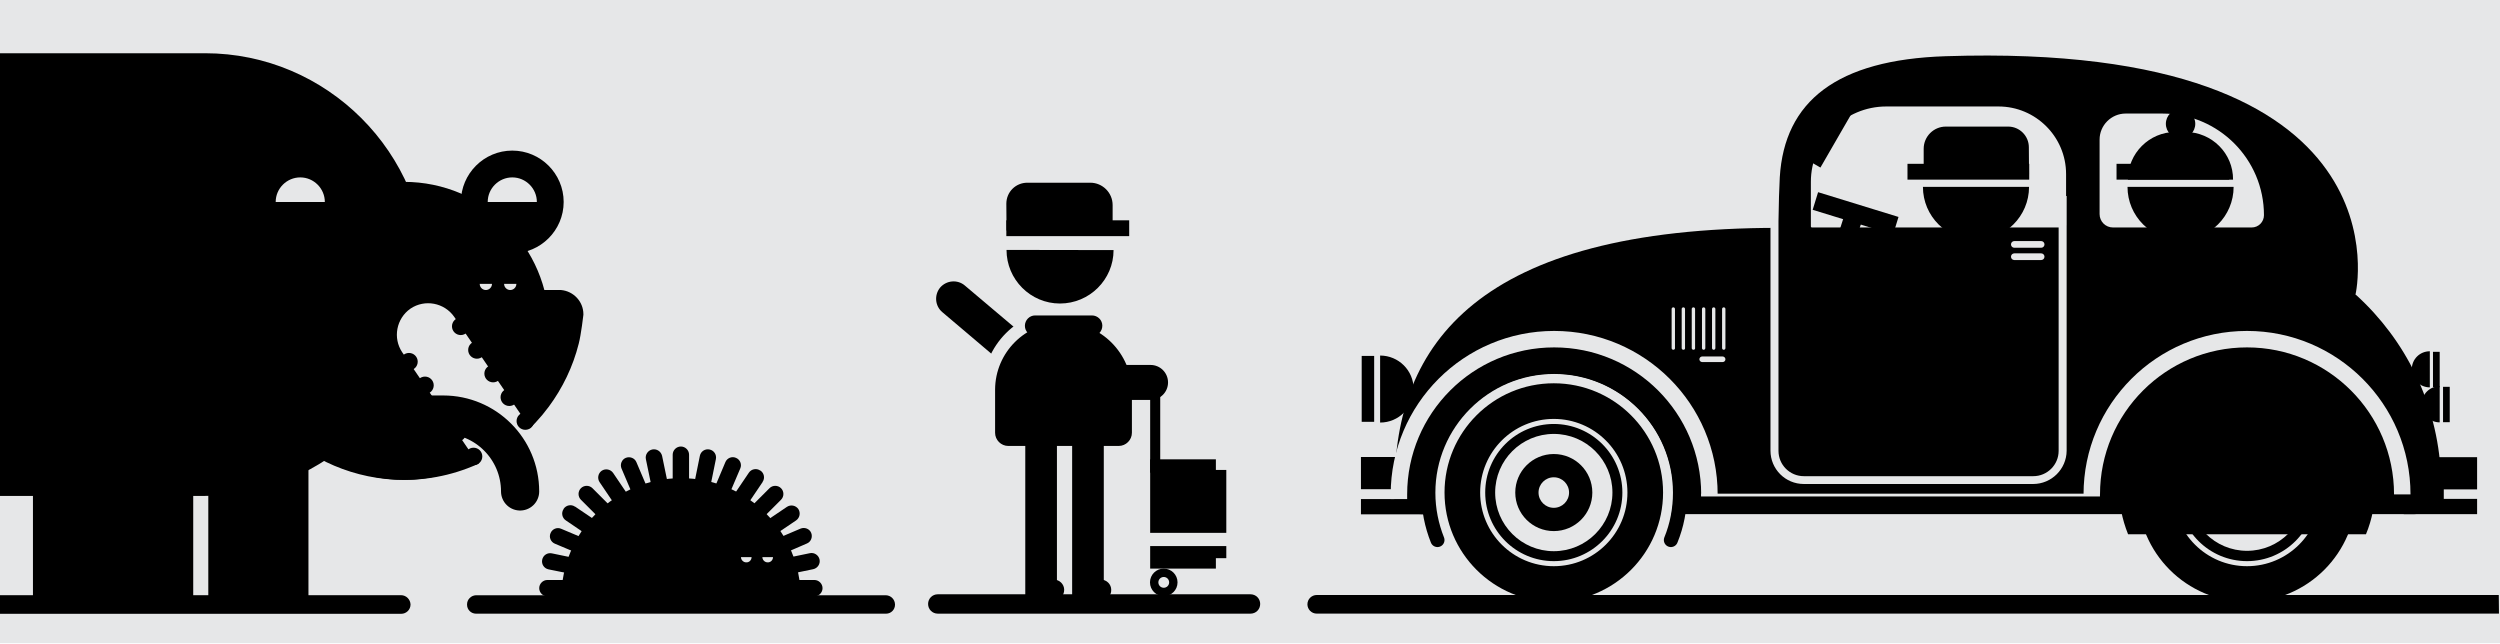
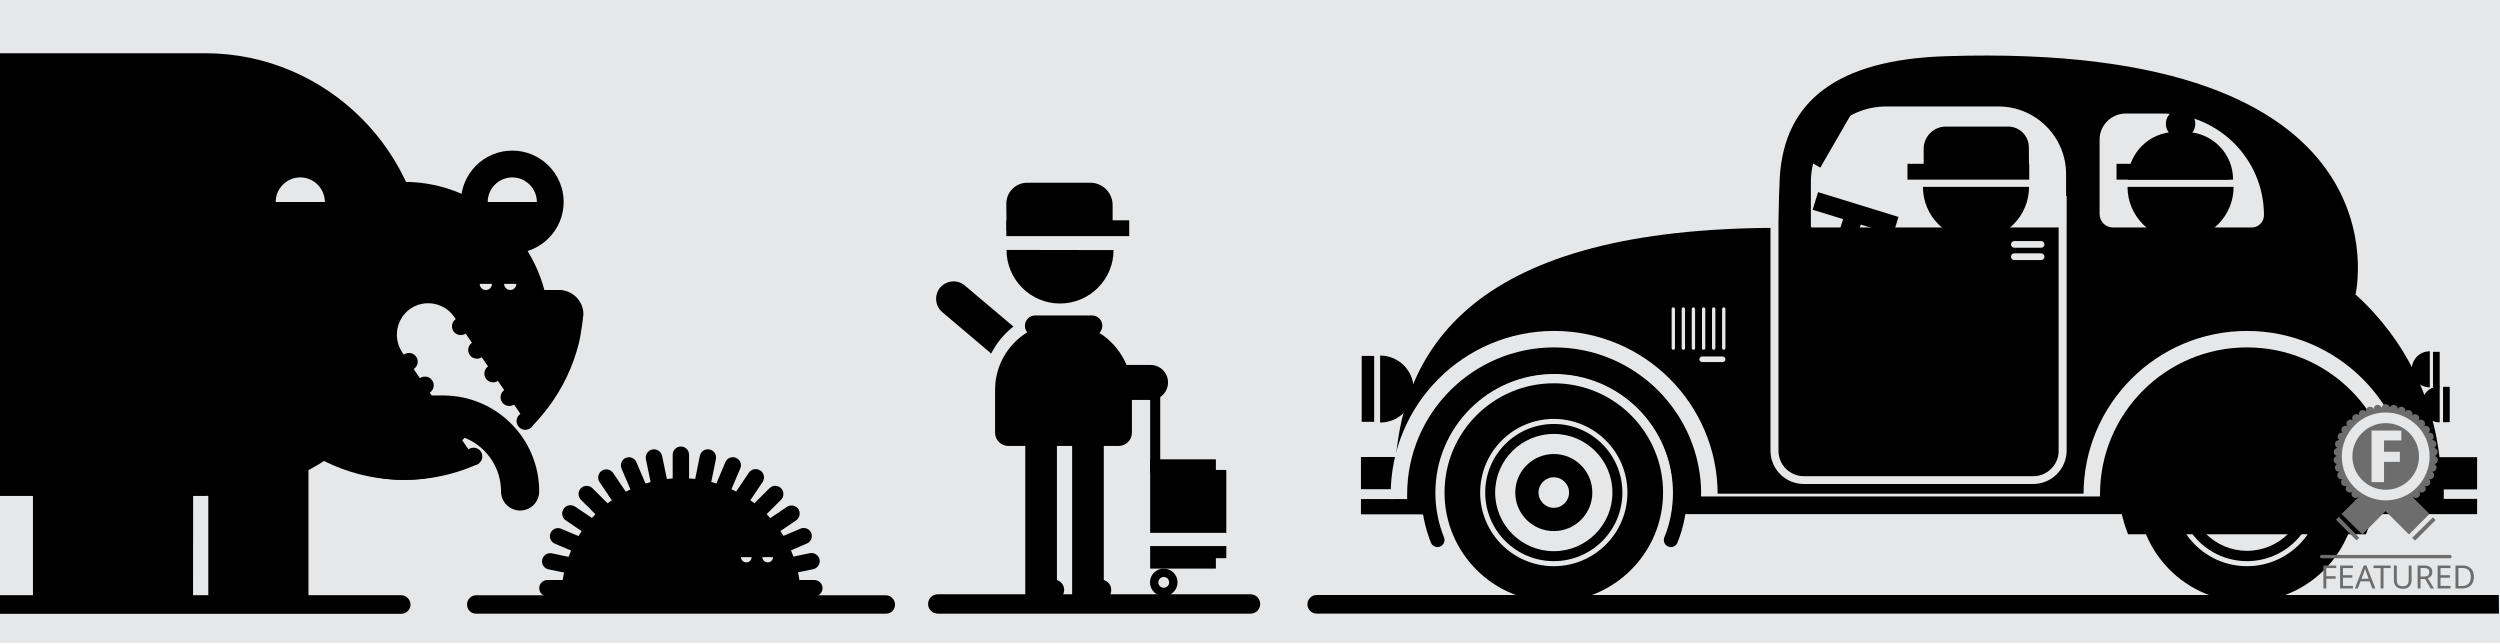
- <svg xmlns="http://www.w3.org/2000/svg" xmlns:xlink="http://www.w3.org/1999/xlink" version="1.1" x="0px" y="0px" viewBox="0 0 1343 345.5" style="enable-background:new 0 0 1343 345.5;" xml:space="preserve">
+ <svg xmlns="http://www.w3.org/2000/svg" xmlns:xlink="http://www.w3.org/1999/xlink" version="1.1" id="Layer_1" x="0px" y="0px" viewBox="0 0 1343 345.5" style="enable-background:new 0 0 1343 345.5;" xml:space="preserve">
  <style type="text/css">
	.st0{fill:#E6E7E8;}
	.st1{fill:none;stroke:#E6E7E8;stroke-width:2.715;stroke-miterlimit:10;}
	.st2{fill:none;stroke:#000000;stroke-width:7.565;stroke-linecap:round;stroke-miterlimit:10;}
	.st3{fill:none;stroke:#E6E7E8;stroke-width:8.846;stroke-miterlimit:10;}
	.st4{clip-path:url(#SVGID_2_);}
	.st5{fill:none;stroke:#000000;stroke-width:20.509;stroke-linecap:round;stroke-miterlimit:10;}
+ 	.st6{fill:#6D6D6D;}
+ 	.st7{font-family:'Almaq-Refined';}
+ 	.st8{font-size:17.27px;}
</style>
-   <g id="Layer_1">
+   <g id="Layer_1_1_">
    <rect id="Rectangle_104" class="st0" width="1343" height="345.5" />
    <g>
      <g>
        <path d="M1296.7,276.2H763.8c-8.1,0-14.6-6.6-14.6-14.6l0,0c0-76.6,44.6-139.2,206.4-139.2h216.6c76.9,0,139.2,62.3,139.2,139.2     l0,0C1311.3,269.7,1304.8,276.2,1296.7,276.2z" />
        <g>
          <path class="st0" d="M898.9,187.9L898.9,187.9c-0.5,0-0.9-0.4-0.9-0.9v-21c0-0.5,0.4-0.9,0.9-0.9l0,0c0.5,0,0.9,0.4,0.9,0.9v21      C899.9,187.5,899.4,187.9,898.9,187.9z" />
          <path class="st0" d="M904.3,187.9L904.3,187.9c-0.5,0-0.9-0.4-0.9-0.9v-21c0-0.5,0.4-0.9,0.9-0.9l0,0c0.5,0,0.9,0.4,0.9,0.9v21      C905.3,187.5,904.9,187.9,904.3,187.9z" />
          <path class="st0" d="M909.7,187.9L909.7,187.9c-0.5,0-0.9-0.4-0.9-0.9v-21c0-0.5,0.4-0.9,0.9-0.9l0,0c0.5,0,0.9,0.4,0.9,0.9v21      C910.7,187.5,910.3,187.9,909.7,187.9z" />
          <path class="st0" d="M915.2,187.9L915.2,187.9c-0.5,0-0.9-0.4-0.9-0.9v-21c0-0.5,0.4-0.9,0.9-0.9l0,0c0.5,0,0.9,0.4,0.9,0.9v21      C916.1,187.5,915.7,187.9,915.2,187.9z" />
          <path class="st0" d="M920.6,187.9L920.6,187.9c-0.5,0-0.9-0.4-0.9-0.9v-21c0-0.5,0.4-0.9,0.9-0.9l0,0c0.5,0,0.9,0.4,0.9,0.9v21      C921.5,187.5,921.1,187.9,920.6,187.9z" />
          <path class="st0" d="M926,187.9L926,187.9c-0.5,0-0.9-0.4-0.9-0.9v-21c0-0.5,0.4-0.9,0.9-0.9l0,0c0.5,0,0.9,0.4,0.9,0.9v21      C926.9,187.5,926.5,187.9,926,187.9z" />
        </g>
        <rect x="1300.7" y="245.6" width="30" height="17.3" />
        <rect x="1291.3" y="268" width="39.4" height="8.2" />
        <rect x="1307.3" y="247.2" width="5.5" height="27.3" />
        <rect x="731.1" y="245.5" width="30" height="17.3" />
        <rect x="731.1" y="268.1" width="39.4" height="8.2" />
        <rect x="749" y="247.2" width="5.5" height="27.3" />
        <g>
          <path d="M741.4,191c9.9,0,18,8,18,18c0,9.9-8,18-18,18" />
          <rect x="731.5" y="191.2" width="6.7" height="35.4" />
        </g>
        <g>
          <path d="M1310.6,226.9c-5.3,0-9.7-4.3-9.7-9.7s4.3-9.7,9.7-9.7" />
          <rect x="1312.4" y="207.8" width="3.6" height="19" />
        </g>
        <g>
          <path d="M1305.3,208.1c-5.3,0-9.7-4.3-9.7-9.7s4.3-9.7,9.7-9.7" />
          <rect x="1307" y="189" width="3.6" height="19" />
        </g>
        <path d="M1265.4,158.1c0,0,31.6-136.2-220.3-127.9c-58.4,1.9-86.5,24.2-89,65c-0.8,18.4-1.2,29.5-1.2,29.5s77.3,1.2,79,0.6     L1265.4,158.1z" />
        <path class="st0" d="M1092.2,260H969c-9.9,0-17.9-8-17.9-17.9V105.6h4.3v136.6c0,7.5,6.1,13.6,13.6,13.6h123.3     c7.5,0,13.6-6.1,13.6-13.6V105.3h4.3v136.9C1110.1,252,1102.1,260,1092.2,260z" />
        <path class="st0" d="M1108.6,122.2H973.4c-0.3,0-0.6-0.2-0.6-0.6V97.7c0-22.3,18.2-40.5,40.5-40.5h60.3c20,0,36.3,16.3,36.3,36.3     v27.3C1110,121.6,1109.3,122.2,1108.6,122.2z" />
        <path class="st0" d="M1209.6,122.2h-74.5c-4,0-7.2-3.2-7.2-7.2V75c0-7.7,6.3-14,14-14h19.7c30.2,0,54.6,24.5,54.6,54.6l0,0     C1216.2,119.2,1213.3,122.2,1209.6,122.2z" />
        <path class="st0" d="M1096.5,139.7h-14.4c-1,0-1.8-0.8-1.8-1.8l0,0c0-1,0.8-1.8,1.8-1.8h14.4c1,0,1.8,0.8,1.8,1.8l0,0     C1098.3,138.9,1097.5,139.7,1096.5,139.7z" />
        <path class="st0" d="M1096.5,133.1h-14.4c-1,0-1.8-0.8-1.8-1.8l0,0c0-1,0.8-1.8,1.8-1.8h14.4c1,0,1.8,0.8,1.8,1.8l0,0     C1098.3,132.3,1097.5,133.1,1096.5,133.1z" />
        <path class="st0" d="M925.4,194.5h-11c-0.8,0-1.5-0.7-1.5-1.5l0,0c0-0.8,0.7-1.5,1.5-1.5h11c0.8,0,1.5,0.7,1.5,1.5l0,0     C926.9,193.9,926.2,194.5,925.4,194.5z" />
        <rect x="913.8" y="265.2" class="st0" width="214.3" height="1.5" />
        <circle class="st0" cx="834.7" cy="265" r="64.3" />
        <g>
          <g>
            <circle cx="834.7" cy="264.6" r="58.7" />
            <circle class="st0" cx="834.7" cy="264.6" r="31.5" />
          </g>
          <circle class="st1" cx="834.7" cy="264.6" r="38.2" />
          <circle cx="834.7" cy="264.6" r="20.7" />
          <circle class="st0" cx="834.7" cy="264.6" r="8.2" />
        </g>
        <path class="st2" d="M897.6,290.1c3.2-7.8,4.9-16.4,4.9-25.4c0-37.3-30.3-67.6-67.6-67.6s-67.6,30.3-67.6,67.6     c0,9,1.8,17.6,4.9,25.4" />
        <circle class="st0" cx="1207.1" cy="264.6" r="67.6" />
        <path class="st3" d="M1290.5,265.6c0-46.1-37.4-83.4-83.4-83.4c-46.1,0-83.4,37.4-83.4,83.4" />
        <path class="st3" d="M918.3,265.6c0-46.1-37.4-83.4-83.4-83.4c-46.1,0-83.4,37.4-83.4,83.4v2.5" />
        <g>
          <g>
            <circle cx="1207.1" cy="264.6" r="58.7" />
            <circle class="st0" cx="1207.1" cy="264.6" r="31.3" />
          </g>
          <circle class="st1" cx="1207.1" cy="264.6" r="38.2" />
          <circle cx="1207.1" cy="264.6" r="20.7" />
          <circle class="st0" cx="1207.1" cy="264.6" r="8.2" />
        </g>
-         <path d="M1271,287c3.3-7.9,5-16.7,5-25.9c0-38-30.9-68.9-68.9-68.9c-38,0-68.9,30.9-68.9,68.9c0,9.2,1.8,17.9,5,25.9" />
+         <path d="M1271,287c3.3-7.9,5-16.7,5-25.9c0-38-30.9-68.9-68.9-68.9s-68.9,30.9-68.9,68.9c0,9.2,1.8,17.9,5,25.9" />
      </g>
      <g>
        <rect x="1137" y="88" width="60.5" height="8.5" />
        <path d="M1199.9,100.4c0,15.7-12.8,28.5-28.5,28.5s-28.5-12.8-28.5-28.5" />
        <path d="M1199.6,96.5h-56.4c-0.1,0-0.1,0-0.1-0.1l0,0c0-14,11.5-25.5,25.5-25.5h5.6C1188.2,71,1199.7,82.4,1199.6,96.5     L1199.6,96.5C1199.7,96.5,1199.7,96.5,1199.6,96.5z" />
        <circle cx="1171.4" cy="66.5" r="7.9" />
      </g>
      <g>
        <g>
          <polygon points="995.2,134.2 985.8,131.2 990.9,115.3 1000.4,118.2     " />
-           <rect x="991.8" y="92" transform="matrix(0.2943 -0.9557 0.9557 0.2943 593.9579 1033.49)" width="9.9" height="45.2" />
+           <rect x="991.9" y="92" transform="matrix(0.2943 -0.9557 0.9557 0.2943 593.9092 1033.566)" width="9.9" height="45.2" />
        </g>
        <path d="M1090,100.4c0,15.7-12.8,28.5-28.5,28.5s-28.5-12.8-28.5-28.5" />
        <rect x="1024.7" y="88" width="65.4" height="8.5" />
        <path d="M1090,93.6h-56.6V79.9c0-6.5,5.3-11.9,11.9-11.9h33.5c6.1,0,11.1,5,11.1,11.1L1090,93.6L1090,93.6z" />
-         <rect x="966.4" y="69.9" transform="matrix(0.5 -0.866 0.866 0.5 427.2711 887.9653)" width="32.5" height="8" />
+         <rect x="966.3" y="69.9" transform="matrix(0.5 -0.866 0.866 0.5 427.2522 887.9141)" width="32.5" height="8" />
      </g>
    </g>
    <g id="Group_98" transform="translate(454.743 0.034)">
      <path id="Path_118_2_" d="M887.6,319.6L887.6,319.6h-635c-2.7,0-5,2.2-5,5l0,0c0,2.7,2.2,5,5,5h635.1" />
    </g>
    <g id="Group_103" transform="translate(0 204.265)">
      <path id="Path_119" d="M475.9,115.5H255.7c-2.6,0.1-4.8,2.2-4.8,4.9v0.2c0,2.7,2.2,4.8,4.8,4.8H476c2.7,0,4.8-2.2,4.8-4.8v-0.2    C480.7,117.7,478.6,115.6,475.9,115.5z" />
      <g id="Group_102" transform="translate(38.769)">
        <g id="Group_100">
          <path id="Path_120" d="M262.8,116.9c0-35.5,28.8-64.3,64.3-64.3s64.3,28.8,64.3,64.3" />
          <g id="Group_99">
-             <path id="Path_121" d="M371.6,111.7L371.6,111.7c0-2.4,2-4.4,4.4-4.4h22.7c2.4,0,4.4,2,4.4,4.4l0,0l0,0c0,2.4-2,4.4-4.4,4.4       H376C373.6,116.1,371.6,114.2,371.6,111.7C371.6,111.7,371.6,111.7,371.6,111.7L371.6,111.7z" />
+             <path id="Path_121" d="M371.6,111.7L371.6,111.7c0-2.4,2-4.4,4.4-4.4h22.7c2.4,0,4.4,2,4.4,4.4l0,0l0,0c0,2.4-2,4.4-4.4,4.4       H376C373.6,116.1,371.6,114.2,371.6,111.7L371.6,111.7L371.6,111.7z" />
            <path id="Path_122" d="M370.7,102.7L370.7,102.7c-0.5-2.4,1.1-4.7,3.4-5.2l22.2-4.6c2.4-0.5,4.7,1.1,5.2,3.4l0,0       c0.5,2.4-1.1,4.7-3.4,5.2l-22.2,4.6C373.5,106.6,371.2,105.1,370.7,102.7L370.7,102.7z" />
            <path id="Path_123" d="M368.1,94.3L368.1,94.3c-0.9-2.2,0.1-4.8,2.3-5.7l0,0l20.9-8.9c2.2-0.9,4.8,0.1,5.7,2.3l0,0l0,0       c0.9,2.2-0.1,4.8-2.3,5.7l0,0l-20.8,9C371.7,97.6,369.1,96.6,368.1,94.3C368.2,94.4,368.1,94.3,368.1,94.3z" />
            <path id="Path_124" d="M364,86.8L364,86.8c-1.3-2-0.8-4.7,1.2-6.1L384,68c2-1.3,4.7-0.8,6.1,1.2l0,0c1.3,2,0.8,4.7-1.2,6.1       L370.1,88C368.1,89.3,365.4,88.8,364,86.8z" />
            <path id="Path_125" d="M358.6,80.2L358.6,80.2c-1.7-1.7-1.7-4.5,0-6.2l16-16c1.7-1.7,4.5-1.7,6.2,0l0,0c1.7,1.7,1.7,4.5,0,6.2       l-16,16C363.1,81.9,360.3,81.9,358.6,80.2z" />
            <path id="Path_126" d="M352,74.7L352,74.7c-2-1.3-2.6-4.1-1.2-6.1c0,0,0,0,0-0.1l12.7-18.8c1.3-2,4.1-2.6,6.1-1.2       c0,0,0,0,0.1,0l0,0c2,1.3,2.6,4.1,1.2,6.1c0,0,0,0,0,0.1l-12.7,18.8C356.8,75.5,354,76.1,352,74.7L352,74.7z" />
            <path id="Path_127" d="M344.4,70.6L344.4,70.6c-2.2-0.9-3.3-3.5-2.3-5.7l0,0l8.8-20.9c0.9-2.2,3.5-3.3,5.7-2.3l0,0l0,0       c2.2,0.9,3.3,3.5,2.3,5.7l0,0L350,68.3C349.2,70.5,346.6,71.6,344.4,70.6z" />
            <path id="Path_128" d="M336.1,68L336.1,68c-2.4-0.5-3.9-2.8-3.4-5.2l4.5-22.2c0.5-2.4,2.8-3.9,5.2-3.4l0,0       c2.4,0.5,3.9,2.8,3.4,5.2l-4.5,22.2C340.7,66.9,338.4,68.5,336.1,68L336.1,68z" />
            <path id="Path_129" d="M327,67.1L327,67.1c-2.4,0-4.4-2-4.4-4.4V40c0-2.4,2-4.4,4.4-4.4l0,0c2.4,0,4.4,2,4.4,4.4v22.7       C331.4,65.1,329.5,67.1,327,67.1L327,67.1z" />
            <path id="Path_130" d="M318,68L318,68c-2.4,0.5-4.7-1.1-5.2-3.4l-4.6-22.2c-0.5-2.4,1.1-4.7,3.4-5.2l0,0c2.4-0.5,4.7,1,5.3,3.4       l4.6,22.2C321.9,65.2,320.4,67.5,318,68z" />
            <path id="Path_131" d="M309.7,70.6L309.7,70.6c-2.2,1-4.8,0-5.7-2.3l0,0l-8.9-20.9c-0.9-2.2,0.1-4.8,2.3-5.7l0,0l0,0       c2.2-0.9,4.8,0.1,5.7,2.3l0,0l8.9,20.9C312.9,67.1,311.9,69.7,309.7,70.6z" />
            <path id="Path_132" d="M302.1,74.7L302.1,74.7c-2,1.3-4.7,0.8-6.1-1.2l-12.7-18.8c-1.3-2-0.8-4.7,1.2-6.1l0,0       c2-1.3,4.7-0.8,6.1,1.2l12.7,18.8C304.6,70.5,304.2,73.2,302.1,74.7C302.2,74.6,302.1,74.7,302.1,74.7z" />
            <path id="Path_133" d="M295.5,80.2L295.5,80.2c-1.7,1.7-4.5,1.7-6.2,0l-16-16c-1.7-1.7-1.7-4.5,0-6.2l0,0       c1.7-1.7,4.5-1.7,6.2,0l16,16C297.2,75.7,297.2,78.5,295.5,80.2L295.5,80.2z" />
            <path id="Path_134" d="M290.1,86.8L290.1,86.8c-1.3,2-4.1,2.6-6.1,1.2c0,0,0,0-0.1,0l-18.7-12.7c-2-1.3-2.6-4.1-1.2-6.1       c0,0,0,0,0-0.1l0,0c1.3-2,4.1-2.6,6.1-1.2c0,0,0,0,0.1,0L289,80.6C290.9,82.1,291.3,84.8,290.1,86.8z" />
            <path id="Path_135" d="M285.9,94.3L285.9,94.3c-0.9,2.2-3.5,3.3-5.7,2.3l0,0l-20.9-8.8c-2.2-0.9-3.3-3.5-2.3-5.7l0,0l0,0       c0.9-2.2,3.5-3.3,5.7-2.3l0,0l20.9,8.8C285.8,89.5,286.9,92.1,285.9,94.3C286,94.3,285.9,94.3,285.9,94.3L285.9,94.3z" />
            <path id="Path_136" d="M283.4,102.7L283.4,102.7c-0.5,2.4-2.8,3.9-5.2,3.4l-22.3-4.5c-2.4-0.5-3.9-2.8-3.4-5.2l0,0       c0.5-2.4,2.8-3.9,5.2-3.4l22.2,4.6C282.3,98,283.8,100.4,283.4,102.7L283.4,102.7z" />
            <path id="Path_137" d="M282.4,111.7L282.4,111.7c0,2.4-2,4.4-4.4,4.4h-22.7c-2.4,0-4.4-2-4.4-4.4l0,0c0-2.4,2-4.4,4.4-4.4H278       C280.5,107.3,282.4,109.2,282.4,111.7z" />
          </g>
        </g>
        <g id="Group_101" transform="translate(108.383 59.436)">
          <path id="Path_138" class="st0" d="M256.6,35.6c0,1.6-1.3,2.9-2.9,2.8c-1.5,0-2.8-1.3-2.8-2.8" />
          <path id="Path_139" class="st0" d="M268.1,35.6c0,1.6-1.3,2.9-2.9,2.8c-1.5,0-2.8-1.3-2.8-2.8" />
        </g>
      </g>
    </g>
    <g id="Group_111" transform="translate(252.972 62.551)">
      <path id="Path_140" d="M418.8,256.7h-168c-2.9,0-5.2,2.3-5.2,5.2l0,0l0,0c0,2.9,2.3,5.2,5.2,5.2l0,0h168c2.9,0,5.2-2.3,5.2-5.2    l0,0C424,259,421.7,256.7,418.8,256.7L418.8,256.7z" />
      <g id="Group_110" transform="translate(4.299)">
        <g id="Group_105" transform="translate(37.733)">
          <path id="Path_141" d="M245.7,71.7c0,15.9,12.9,28.8,28.7,28.8c15.9,0,28.8-12.9,28.8-28.7l0,0" />
          <g id="Group_104">
            <rect id="Rectangle_38" x="245.6" y="55.8" width="66" height="8.5" />
            <path id="Path_142" d="M245.7,61.3h57V47.6c0-6.6-5.4-12-12-12h-33.8c-6.3,0-11.3,5-11.3,11.3L245.7,61.3L245.7,61.3z" />
          </g>
        </g>
        <path id="Path_143" d="M343.7,177h-59.3c-3.9,0-7.1-3.2-7.1-7.1v-23.2c0-19.9,16.2-36.1,36.1-36.1l0,0l0,0     c20.5,0.1,37.2,16.7,37.2,37.2v22.1C350.6,173.8,347.6,176.9,343.7,177C343.8,177,343.7,177,343.7,177L343.7,177z" />
        <path id="Path_144" d="M261,90.8l35.4,29.9l-12.1,14.4l-35.4-30c-3.9-3.3-4.4-9.2-1.1-13.2l0,0l0,0C251.2,88,257.1,87.5,261,90.8     L261,90.8z" />
        <rect id="Rectangle_39" x="360.6" y="184.2" width="35.3" height="58.7" />
        <rect id="Rectangle_40" x="394.4" y="189.9" width="7.1" height="47.4" />
        <rect id="Rectangle_41" x="354" y="223.7" class="st0" width="48.2" height="7.1" />
        <rect id="Rectangle_42" x="360.6" y="141.3" width="5.4" height="50.1" />
        <circle id="Ellipse_14" cx="367.9" cy="250.3" r="7.4" />
        <circle id="Ellipse_15" class="st0" cx="367.9" cy="250.3" r="2.9" />
        <g id="Group_106" transform="translate(24.992 68.215)">
          <path id="Path_145" d="M259.5,112.2c-5.7,0-10.4-4.7-10.4-10.4l0,0V78.6c0-21.9,17.7-39.6,39.5-39.6c22.4,0,40.5,18.2,40.6,40.6      v22.1c0,5.7-4.7,10.4-10.4,10.4l0,0L259.5,112.2L259.5,112.2z" />
-           <path id="Path_146" class="st0" d="M288.6,42.4c20.5,0,37.1,16.6,37.2,37.2v22.1c0,3.9-3.2,7.1-7.1,7.1h-59.3      c-3.9,0-7.1-3.2-7.1-7.1V78.5C252.4,58.5,268.6,42.4,288.6,42.4 M288.6,35.6c-23.8,0-43,19.2-43,43v23.2      c0,7.6,6.2,13.8,13.8,13.8h59.3c7.6,0,13.8-6.2,13.8-13.8V79.7c0.1-24.3-19.5-44-43.8-44.1C288.6,35.6,288.6,35.6,288.6,35.6      L288.6,35.6z" />
+           <path id="Path_146" class="st0" d="M288.6,42.4c20.5,0,37.1,16.6,37.2,37.2v22.1c0,3.9-3.2,7.1-7.1,7.1h-59.3      c-3.9,0-7.1-3.2-7.1-7.1V78.5C252.4,58.5,268.6,42.4,288.6,42.4 M288.6,35.6c-23.8,0-43,19.2-43,43v23.2      c0,7.6,6.2,13.8,13.8,13.8h59.3c7.6,0,13.8-6.2,13.8-13.8V79.7C332.6,55.4,313,35.7,288.6,35.6      C288.6,35.6,288.6,35.6,288.6,35.6L288.6,35.6z" />
        </g>
        <path id="Path_147" d="M329.3,118h-30.4c-3.1,0-5.6-2.5-5.6-5.5l0,0l0,0c0-3.1,2.5-5.6,5.5-5.6l0,0h30.5c3.1,0,5.6,2.5,5.6,5.5     l0,0l0,0C334.9,115.5,332.5,118,329.3,118C329.4,118,329.3,118,329.3,118z" />
        <g id="Group_109" transform="translate(47.911 134.1)">
          <g id="Group_107">
            <rect id="Rectangle_43" x="245.6" y="35.6" width="17" height="91.9" />
            <path id="Path_148" d="M261,125.8h-3.1c-3.1,0-5.6-2.5-5.6-5.5l0,0l0,0c0-3.1,2.5-5.6,5.5-5.6l0,0h3.1c3.1,0,5.6,2.5,5.6,5.5       l0,0l0,0C266.5,123.3,264.1,125.8,261,125.8z" />
          </g>
          <g id="Group_108" transform="translate(25.173)">
            <rect id="Rectangle_44" x="245.6" y="35.6" width="17" height="91.9" />
            <path id="Path_149" d="M261.1,125.8H258c-3.1,0-5.6-2.5-5.6-5.5l0,0l0,0c0-3.1,2.5-5.6,5.5-5.6l0,0h3.1c3.1,0,5.6,2.5,5.6,5.5       l0,0l0,0C266.7,123.3,264.3,125.8,261.1,125.8C261.2,125.8,261.2,125.8,261.1,125.8z" />
          </g>
        </g>
        <path id="Path_150" d="M360.8,152.3h-21.1v-18.8h21.1c5.2,0,9.4,4.2,9.4,9.4l0,0l0,0C370.2,148.1,366,152.3,360.8,152.3     L360.8,152.3L360.8,152.3z" />
      </g>
    </g>
    <g>
-       <defs>
-         <rect id="SVGID_1_" x="-0.9" y="9.6" width="327.2" height="346.5" />
-       </defs>
-       <clipPath id="SVGID_2_">
-         <use xlink:href="#SVGID_1_" style="overflow:visible;" />
-       </clipPath>
-       <g class="st4">
-         <path d="M110.2,266.4H-95.9c-65.4,0-118.9-53.5-118.9-118.9v0c0-65.4,53.5-118.9,118.9-118.9h206.1     c65.4,0,118.9,53.5,118.9,118.9v0C229.1,212.9,175.6,266.4,110.2,266.4z" />
-         <g>
-           <path d="M-65.4,321.2h-86V215.4c0-14.1,11.5-25.6,25.6-25.6H-91c14.1,0,25.6,11.5,25.6,25.6V321.2z" />
-           <path d="M-3.3,321.2h-53.9V210.1c0-11.1,9.1-20.2,20.2-20.2h13.4c11.1,0,20.2,9.1,20.2,20.2V321.2z" />
-           <path d="M103.7,321.2h-86V215.4c0-14.1,11.5-25.6,25.6-25.6h34.9c14.1,0,25.6,11.5,25.6,25.6V321.2z" />
-           <path d="M165.8,321.2h-53.9V210.1c0-11.1,9.1-20.2,20.2-20.2h13.4c11.1,0,20.2,9.1,20.2,20.2V321.2z" />
-         </g>
-         <path d="M217.1,257.8L217.1,257.8c-42.8,0-77.9-35-77.9-77.9v-4.3c0-42.8,35-77.9,77.9-77.9h0c42.8,0,77.9,35,77.9,77.9v4.3     c0,6.5-0.8,12.9-2.3,18.9l0,0c-2.5,10-7,19.2-13,27.3C265.5,245.3,242.7,257.8,217.1,257.8z" />
-         <g>
-           <path d="M275.2,136.1L275.2,136.1c-15.2,0-27.6-12.4-27.6-27.6v0c0-15.2,12.4-27.6,27.6-27.6h0c15.2,0,27.6,12.4,27.6,27.6v0      C302.8,123.7,290.4,136.1,275.2,136.1z" />
-           <path class="st0" d="M262,108.5L262,108.5c0-7.3,6-13.2,13.2-13.2h0c7.3,0,13.2,6,13.2,13.2v0" />
-         </g>
-         <g>
-           <path d="M-202.8,98.1L-202.8,98.1c-15.2,0-27.6-12.4-27.6-27.6v0c0-15.2,12.4-27.6,27.6-27.6h0c15.2,0,27.6,12.4,27.6,27.6v0      C-175.2,85.7-187.6,98.1-202.8,98.1z" />
-         </g>
-         <g>
-           <path class="st0" d="M264.3,152.5c0,1.8-1.5,3.3-3.3,3.3c-1.8,0-3.3-1.5-3.3-3.3" />
-           <path class="st0" d="M277.4,152.5c0,1.8-1.5,3.3-3.3,3.3s-3.3-1.5-3.3-3.3" />
-         </g>
-         <path d="M313.4,169.1c0-0.1,0-0.2,0-0.3c0-6.8-5.3-12.4-12-13h-181c0,0,0,0,0,0v5.3c0,53.2,43.5,96.7,96.7,96.7h0     c31.7,0,60.1-15.5,77.7-39.3c7.4-10,13-21.5,16.1-33.9C312.2,179.6,313.4,169.1,313.4,169.1z" />
-         <g>
-           <path class="st0" d="M255.2,246.6l-39.1-57.3c-5.2-7.7-3.2-18.2,4.4-23.5l0,0c7.7-5.2,18.2-3.2,23.5,4.4l39.1,57.3      c5.2,7.7,3.2,18.2-4.4,23.5l0,0C271,256.3,260.4,254.3,255.2,246.6z" />
-           <g>
-             <circle cx="247.5" cy="175.3" r="4.7" />
-             <circle cx="256.2" cy="188" r="4.7" />
-             <circle cx="264.9" cy="200.7" r="4.7" />
-             <circle cx="273.6" cy="213.4" r="4.7" />
-             <circle cx="282.2" cy="226.2" r="4.7" />
-           </g>
-           <g>
-             <circle cx="219.7" cy="194.3" r="4.7" />
-             <circle cx="228.3" cy="207" r="4.7" />
-             <circle cx="237" cy="219.7" r="4.7" />
-             <circle cx="245.7" cy="232.5" r="4.7" />
-             <circle cx="254.4" cy="245.2" r="4.7" />
-           </g>
-         </g>
-         <path class="st5" d="M279.4,264c0-22.8-18.5-41.3-41.3-41.3h-21.4" />
-         <path d="M292.6,198.8" />
-         <g>
-           <path d="M161.4,136.1L161.4,136.1c-15.2,0-27.6-12.4-27.6-27.6v0c0-15.2,12.4-27.6,27.6-27.6h0c15.2,0,27.6,12.4,27.6,27.6v0      C189,123.7,176.6,136.1,161.4,136.1z" />
-           <path class="st0" d="M148.1,108.5L148.1,108.5c0-7.3,6-13.2,13.2-13.2h0c7.3,0,13.2,6,13.2,13.2v0" />
+       <g>
+         <defs>
+           <rect id="SVGID_1_" x="-0.9" y="9.6" width="327.2" height="346.5" />
+         </defs>
+         <clipPath id="SVGID_2_">
+           <use xlink:href="#SVGID_1_" style="overflow:visible;" />
+         </clipPath>
+         <g class="st4">
+           <path d="M110.2,266.4H-95.9c-65.4,0-118.9-53.5-118.9-118.9l0,0c0-65.4,53.5-118.9,118.9-118.9h206.1      c65.4,0,118.9,53.5,118.9,118.9l0,0C229.1,212.9,175.6,266.4,110.2,266.4z" />
+           <g>
+             <path d="M-65.4,321.2h-86V215.4c0-14.1,11.5-25.6,25.6-25.6H-91c14.1,0,25.6,11.5,25.6,25.6V321.2z" />
+             <path d="M-3.3,321.2h-53.9V210.1c0-11.1,9.1-20.2,20.2-20.2h13.4c11.1,0,20.2,9.1,20.2,20.2L-3.3,321.2L-3.3,321.2z" />
+             <path d="M103.7,321.2h-86V215.4c0-14.1,11.5-25.6,25.6-25.6h34.9c14.1,0,25.6,11.5,25.6,25.6L103.7,321.2L103.7,321.2z" />
+             <path d="M165.8,321.2h-53.9V210.1c0-11.1,9.1-20.2,20.2-20.2h13.4c11.1,0,20.2,9.1,20.2,20.2v111.1H165.8z" />
+           </g>
+           <path d="M217.1,257.8L217.1,257.8c-42.8,0-77.9-35-77.9-77.9v-4.3c0-42.8,35-77.9,77.9-77.9l0,0c42.8,0,77.9,35,77.9,77.9v4.3      c0,6.5-0.8,12.9-2.3,18.9l0,0c-2.5,10-7,19.2-13,27.3C265.5,245.3,242.7,257.8,217.1,257.8z" />
+           <g>
+             <path d="M275.2,136.1L275.2,136.1c-15.2,0-27.6-12.4-27.6-27.6l0,0c0-15.2,12.4-27.6,27.6-27.6l0,0c15.2,0,27.6,12.4,27.6,27.6       l0,0C302.8,123.7,290.4,136.1,275.2,136.1z" />
+             <path class="st0" d="M262,108.5L262,108.5c0-7.3,6-13.2,13.2-13.2l0,0c7.3,0,13.2,6,13.2,13.2l0,0" />
+           </g>
+           <g>
+             <path d="M-202.8,98.1L-202.8,98.1c-15.2,0-27.6-12.4-27.6-27.6l0,0c0-15.2,12.4-27.6,27.6-27.6l0,0c15.2,0,27.6,12.4,27.6,27.6       l0,0C-175.2,85.7-187.6,98.1-202.8,98.1z" />
+           </g>
+           <g>
+             <path class="st0" d="M264.3,152.5c0,1.8-1.5,3.3-3.3,3.3s-3.3-1.5-3.3-3.3" />
+             <path class="st0" d="M277.4,152.5c0,1.8-1.5,3.3-3.3,3.3s-3.3-1.5-3.3-3.3" />
+           </g>
+           <path d="M313.4,169.1c0-0.1,0-0.2,0-0.3c0-6.8-5.3-12.4-12-13h-181l0,0v5.3c0,53.2,43.5,96.7,96.7,96.7l0,0      c31.7,0,60.1-15.5,77.7-39.3c7.4-10,13-21.5,16.1-33.9C312.2,179.6,313.4,169.1,313.4,169.1z" />
+           <g>
+             <path class="st0" d="M255.2,246.6l-39.1-57.3c-5.2-7.7-3.2-18.2,4.4-23.5l0,0c7.7-5.2,18.2-3.2,23.5,4.4l39.1,57.3       c5.2,7.7,3.2,18.2-4.4,23.5l0,0C271,256.3,260.4,254.3,255.2,246.6z" />
+             <g>
+               <circle cx="247.5" cy="175.3" r="4.7" />
+               <ellipse transform="matrix(0.1602 -0.9871 0.9871 0.1602 29.5889 410.7776)" cx="256.2" cy="188" rx="4.7" ry="4.7" />
+               <circle cx="264.9" cy="200.7" r="4.7" />
+               <circle cx="273.6" cy="213.4" r="4.7" />
+               <circle cx="282.2" cy="226.2" r="4.7" />
+             </g>
+             <g>
+               <circle cx="219.7" cy="194.3" r="4.7" />
+               <circle cx="228.3" cy="207" r="4.7" />
+               <circle cx="237" cy="219.7" r="4.7" />
+               <circle cx="245.7" cy="232.5" r="4.7" />
+               <ellipse transform="matrix(0.1602 -0.9871 0.9871 0.1602 -28.3842 457.0384)" cx="254.4" cy="245.2" rx="4.7" ry="4.7" />
+             </g>
+           </g>
+           <path class="st5" d="M279.4,264c0-22.8-18.5-41.3-41.3-41.3h-21.4" />
+           <path d="M292.6,198.8" />
+           <g>
+             <path d="M161.4,136.1L161.4,136.1c-15.2,0-27.6-12.4-27.6-27.6l0,0c0-15.2,12.4-27.6,27.6-27.6l0,0c15.2,0,27.6,12.4,27.6,27.6       l0,0C189,123.7,176.6,136.1,161.4,136.1z" />
+             <path class="st0" d="M148.1,108.5L148.1,108.5c0-7.3,6-13.2,13.2-13.2l0,0c7.3,0,13.2,6,13.2,13.2l0,0" />
+           </g>
        </g>
      </g>
    </g>
    <g id="Group_98_1_" transform="translate(454.743 0.034)">
      <path id="Path_118_3_" d="M-454.9,329.7h215.7c2.7,0,5-2.2,5-5l0,0c-0.1-2.7-2.3-5-5.1-5l0,0h-215.6" />
    </g>
  </g>
-   <g id="Layer_2">
+   <g id="Layer_2_1_">
</g>
+   <g>
+     <path class="st6" d="M1316.1,298.1h-68.9c-0.5,0-0.9,0.4-0.9,0.9l0,0c0,0.5,0.4,0.9,0.9,0.9h68.9c0.5,0,0.9-0.4,0.9-0.9l0,0   C1317,298.5,1316.6,298.1,1316.1,298.1z" />
+     <g>
+       <polygon class="st6" points="1270.5,263.6 1294.1,287.1 1305.1,276.1 1292.6,263.6   " />
+       <polygon class="st6" points="1295.8,288.9 1297.4,290.4 1308.4,279.4 1307,277.9   " />
+       <polygon class="st6" points="1256.4,277.6 1254.9,279.2 1265.9,290.3 1267.4,288.9   " />
+       <polygon class="st6" points="1292.5,263.6 1269,287.1 1257.9,276.1 1270.5,263.6   " />
+     </g>
+     <g>
+       <g>
+         <g>
+           <circle class="st6" cx="1281.6" cy="219.4" r="2.2" />
+         </g>
+         <g>
+           <circle class="st6" cx="1277.3" cy="219.7" r="2.2" />
+         </g>
+         <g>
+           <circle class="st6" cx="1273.2" cy="220.7" r="2.2" />
+         </g>
+         <g>
+           <circle class="st6" cx="1269.3" cy="222.5" r="2.2" />
+         </g>
+         <g>
+           <circle class="st6" cx="1265.8" cy="224.7" r="2.2" />
+         </g>
+         <g>
+           <circle class="st6" cx="1262.7" cy="227.6" r="2.2" />
+         </g>
+         <g>
+           <circle class="st6" cx="1260" cy="230.9" r="2.2" />
+         </g>
+         <g>
+           <circle class="st6" cx="1258" cy="234.6" r="2.2" />
+         </g>
+         <g>
+           <circle class="st6" cx="1256.6" cy="238.6" r="2.2" />
+         </g>
+         <g>
+           <circle class="st6" cx="1255.9" cy="242.8" r="2.2" />
+         </g>
+         <g>
+           <circle class="st6" cx="1255.8" cy="247.1" r="2.2" />
+         </g>
+         <g>
+           <circle class="st6" cx="1256.5" cy="251.2" r="2.2" />
+         </g>
+         <g>
+           <circle class="st6" cx="1257.8" cy="255.3" r="2.2" />
+         </g>
+         <g>
+           <circle class="st6" cx="1259.8" cy="259" r="2.2" />
+         </g>
+         <g>
+           <g>
+             <circle class="st6" cx="1262.3" cy="262.4" r="2.2" />
+           </g>
+           <g>
+             <circle class="st6" cx="1265.4" cy="265.3" r="2.2" />
+           </g>
+           <g>
+             <circle class="st6" cx="1268.9" cy="267.7" r="2.2" />
+           </g>
+           <g>
+             <circle class="st6" cx="1272.8" cy="269.4" r="2.2" />
+           </g>
+           <g>
+             <circle class="st6" cx="1276.8" cy="270.6" r="2.2" />
+           </g>
+         </g>
+       </g>
+       <g>
+         <g>
+           <circle class="st6" cx="1281.6" cy="219.4" r="2.2" />
+         </g>
+         <g>
+           <circle class="st6" cx="1285.9" cy="219.7" r="2.2" />
+         </g>
+         <g>
+           <circle class="st6" cx="1290" cy="220.7" r="2.2" />
+         </g>
+         <g>
+           <circle class="st6" cx="1293.8" cy="222.5" r="2.2" />
+         </g>
+         <g>
+           <circle class="st6" cx="1297.4" cy="224.7" r="2.2" />
+         </g>
+         <g>
+           <circle class="st6" cx="1300.5" cy="227.6" r="2.2" />
+         </g>
+         <g>
+           <circle class="st6" cx="1303.1" cy="230.9" r="2.2" />
+         </g>
+         <g>
+           <circle class="st6" cx="1305.2" cy="234.6" r="2.2" />
+         </g>
+         <g>
+           <circle class="st6" cx="1306.6" cy="238.6" r="2.2" />
+         </g>
+         <g>
+           <circle class="st6" cx="1307.3" cy="242.8" r="2.2" />
+         </g>
+         <g>
+           <circle class="st6" cx="1307.4" cy="247.1" r="2.2" />
+         </g>
+         <g>
+           <circle class="st6" cx="1306.7" cy="251.2" r="2.2" />
+         </g>
+         <g>
+           <circle class="st6" cx="1305.4" cy="255.3" r="2.2" />
+         </g>
+         <g>
+           <circle class="st6" cx="1303.4" cy="259" r="2.2" />
+         </g>
+         <g>
+           <circle class="st6" cx="1300.9" cy="262.4" r="2.2" />
+         </g>
+         <g>
+           <circle class="st6" cx="1297.8" cy="265.3" r="2.2" />
+         </g>
+         <g>
+           <circle class="st6" cx="1294.3" cy="267.7" r="2.2" />
+         </g>
+         <g>
+           <circle class="st6" cx="1290.4" cy="269.4" r="2.2" />
+         </g>
+         <g>
+           <circle class="st6" cx="1286.4" cy="270.6" r="2.2" />
+         </g>
+         <g>
+           <circle class="st6" cx="1286.4" cy="270.6" r="2.2" />
+         </g>
+       </g>
+     </g>
+     <circle class="st0" cx="1281.6" cy="245.2" r="24.7" />
+     <circle class="st6" cx="1281.6" cy="245.2" r="17.9" />
+     <g>
+       <path class="st6" d="M1281.6,221.6c6.3,0,12.2,2.5,16.7,6.9c4.5,4.5,6.9,10.4,6.9,16.7c0,6.3-2.5,12.2-6.9,16.7    c-4.5,4.5-10.4,6.9-16.7,6.9c-6.3,0-12.2-2.5-16.7-6.9c-4.5-4.5-6.9-10.4-6.9-16.7c0-6.3,2.5-12.2,6.9-16.7    C1269.3,224,1275.2,221.6,1281.6,221.6 M1281.6,219.4c-14.3,0-25.8,11.6-25.8,25.8c0,14.3,11.6,25.8,25.8,25.8    c14.3,0,25.8-11.6,25.8-25.8C1307.4,230.9,1295.8,219.4,1281.6,219.4L1281.6,219.4z" />
+     </g>
+     <text transform="matrix(1 0 0 1 1246.459 316.1182)" class="st6 st7 st8">FEATURED</text>
+     <g>
+       <path class="st0" d="M1273.9,231.3h16.1v5.3h-9.3v6.1h8.5v5.4h-8.5v10.9h-6.7V231.3z" />
+     </g>
+   </g>
</svg>
